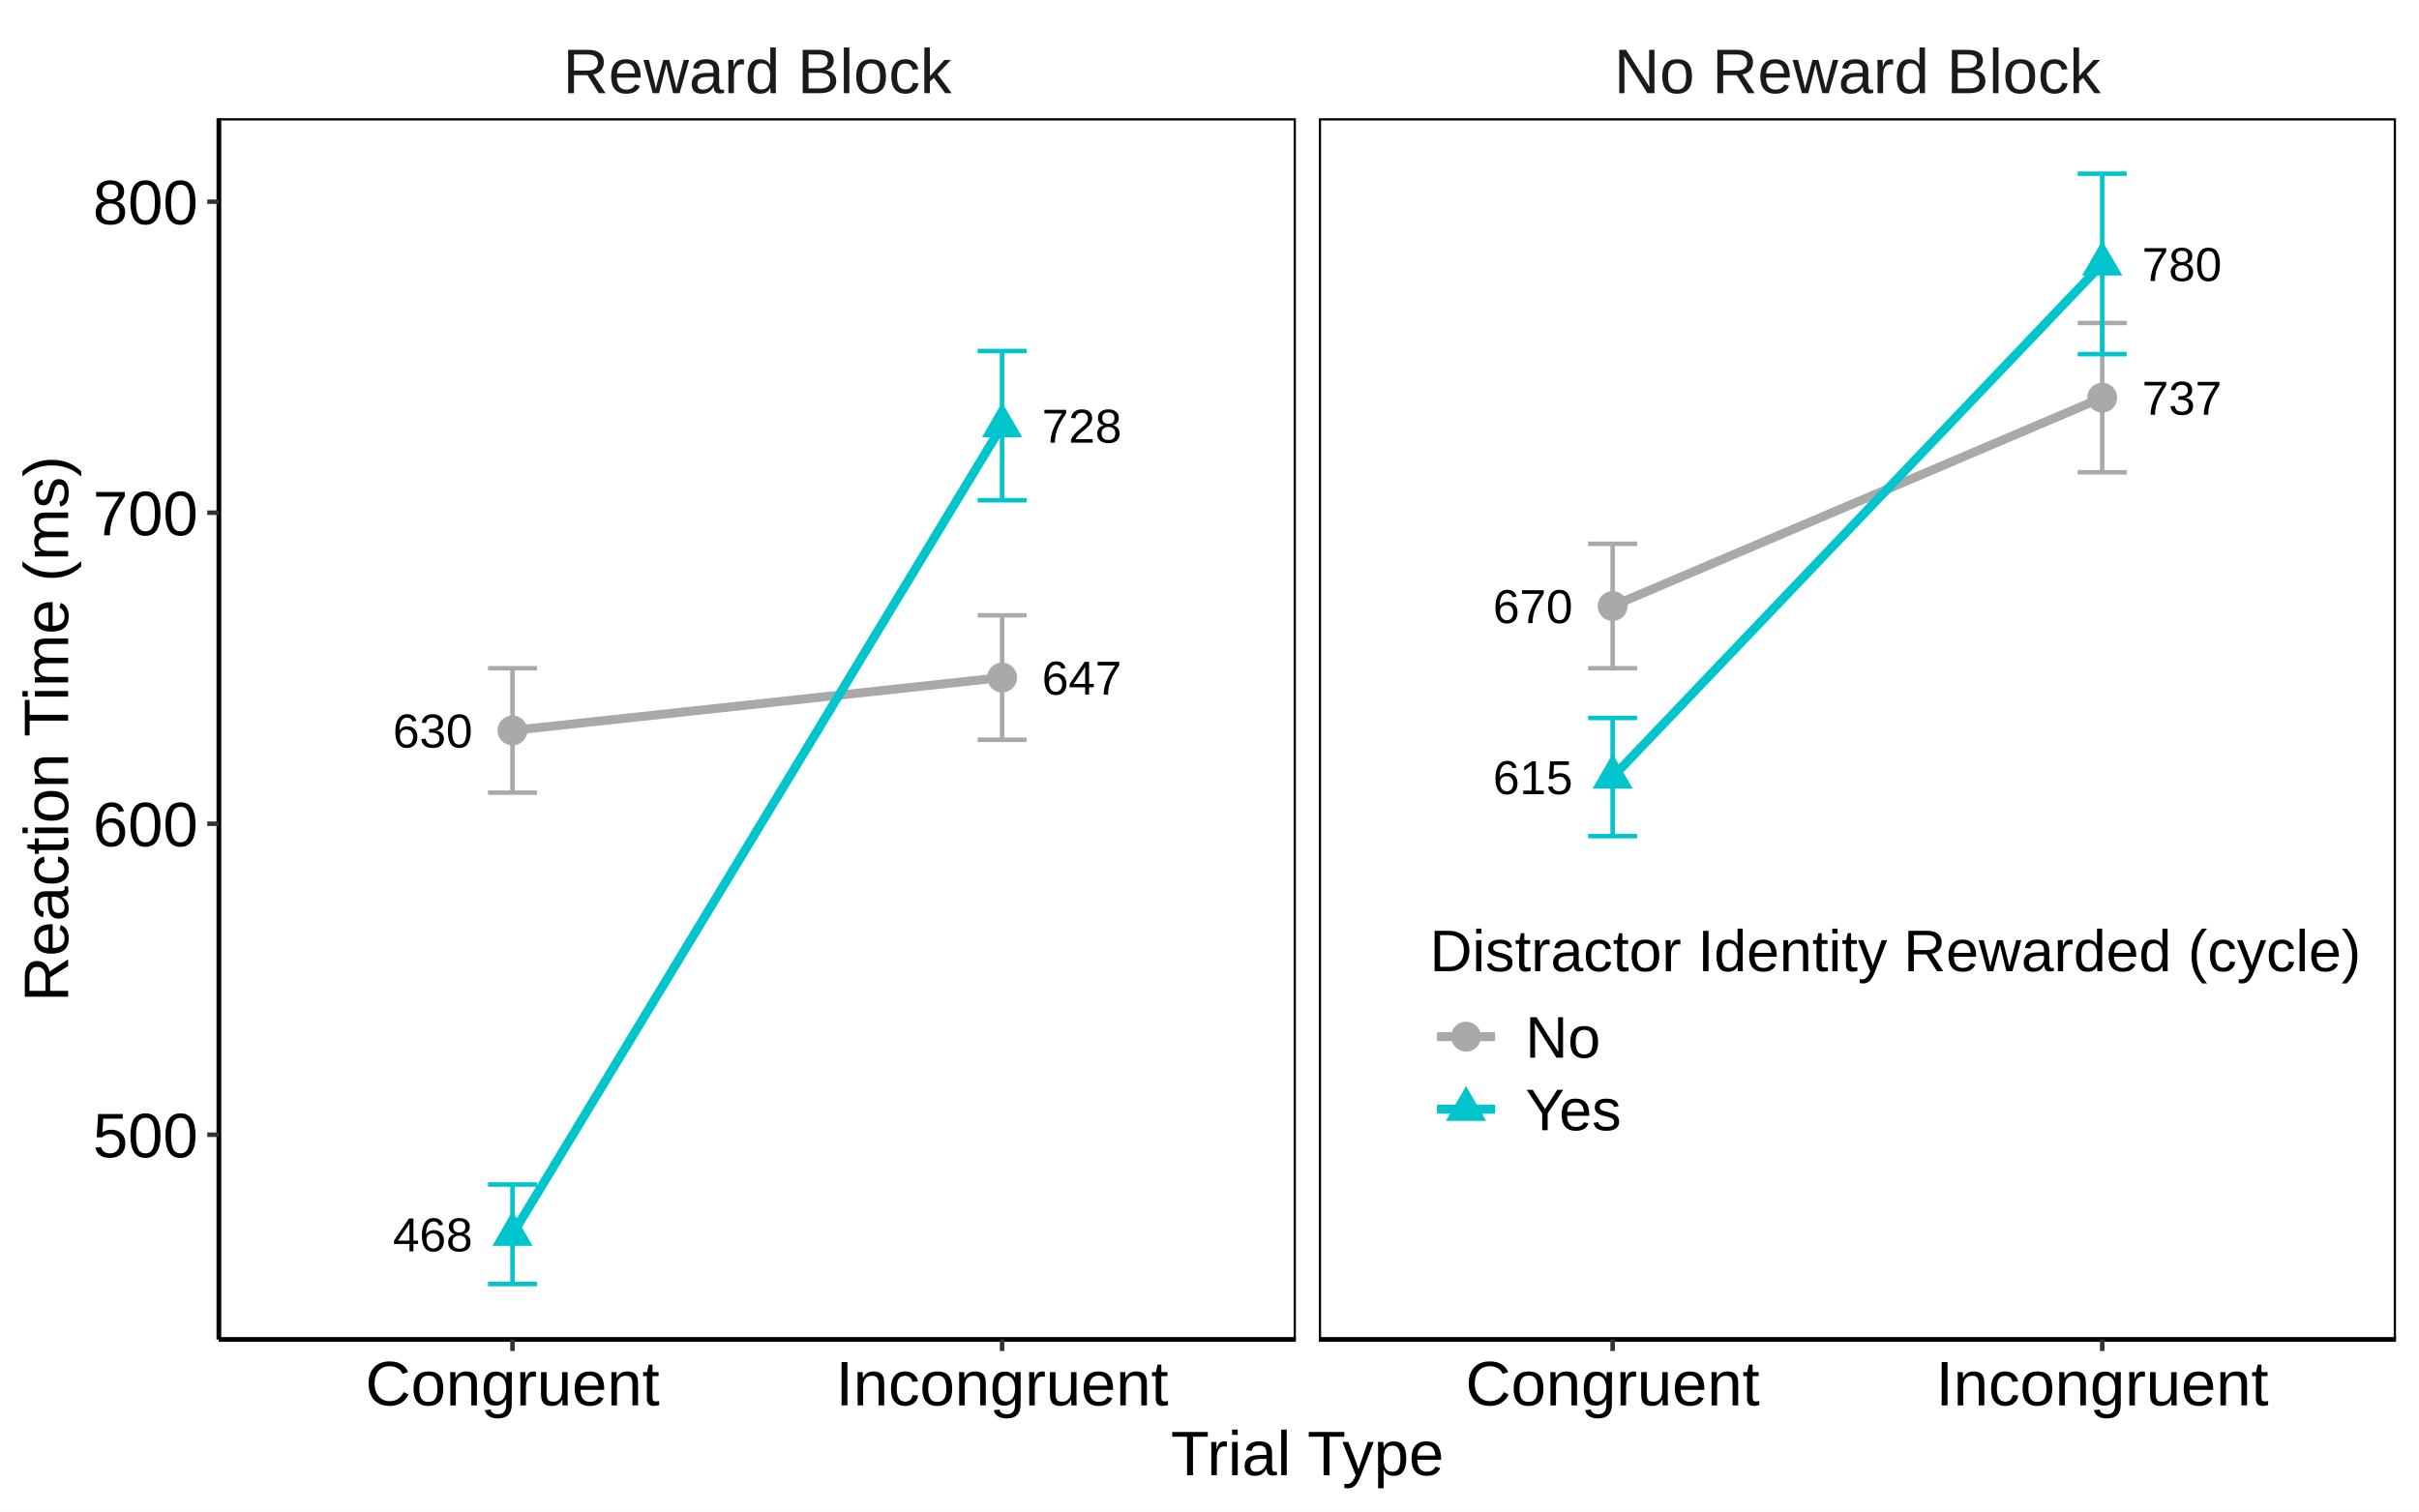
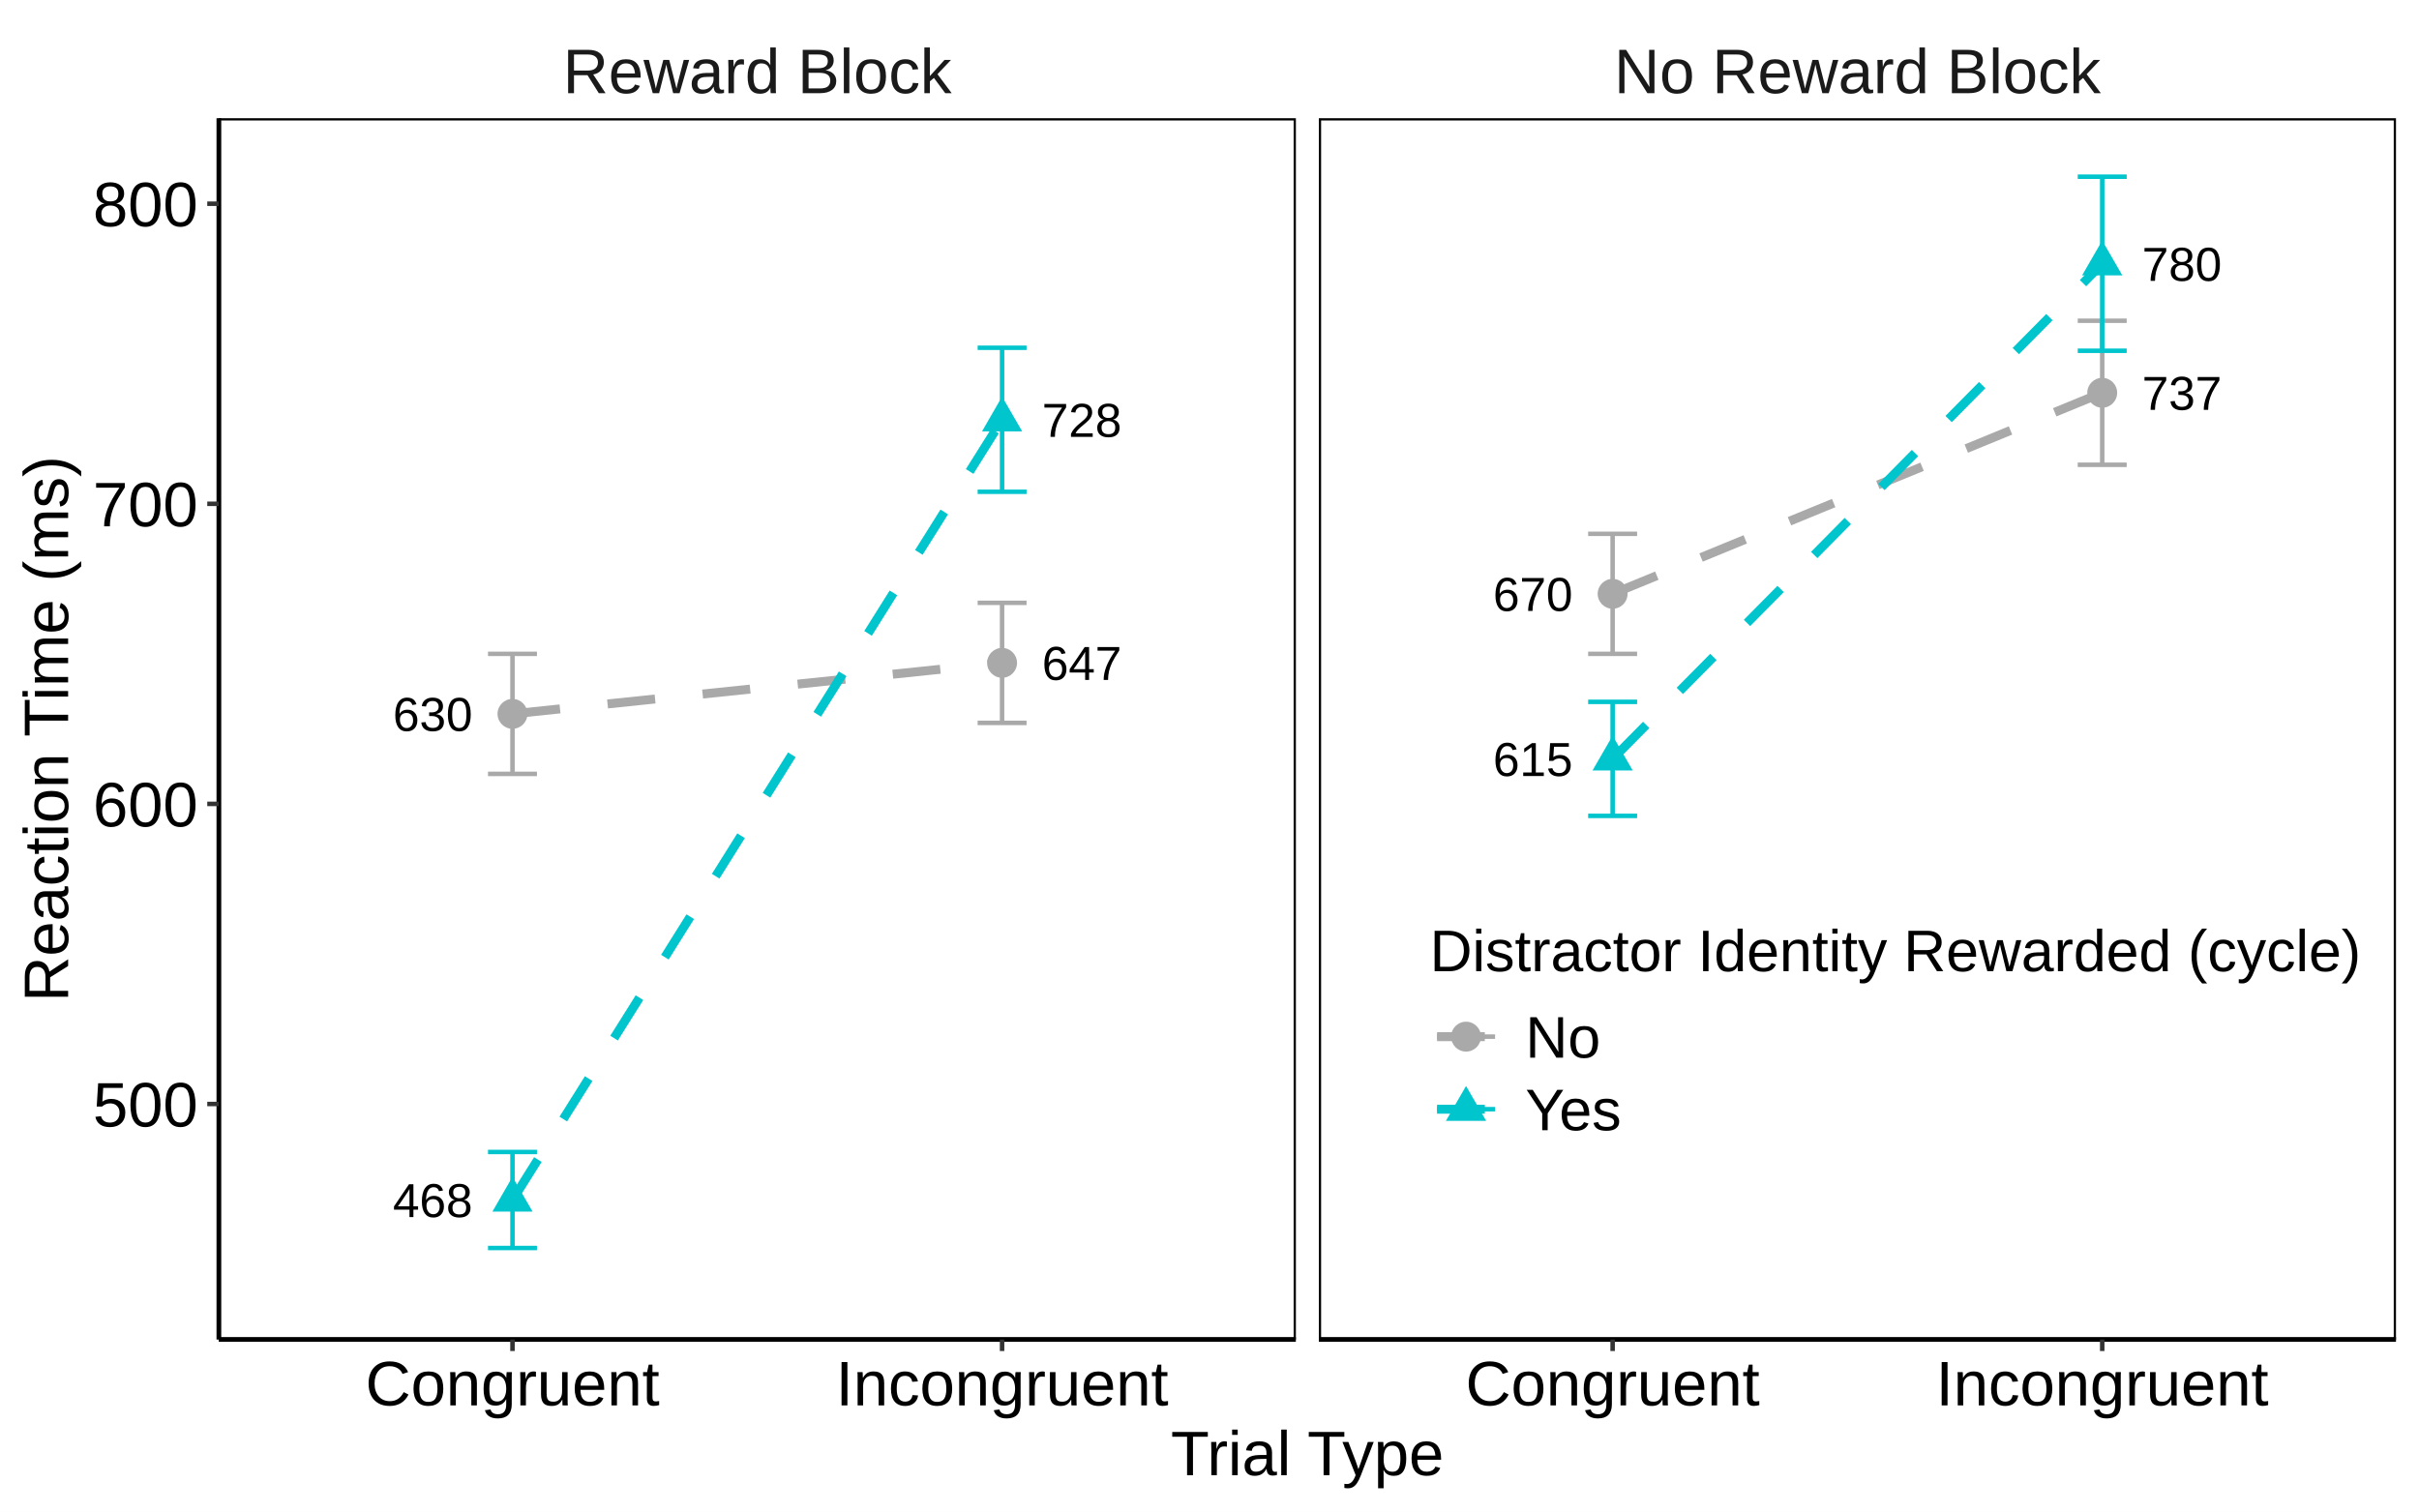
<svg xmlns="http://www.w3.org/2000/svg" width="576.00pt" height="360.00pt" viewBox="0 0 576.00 360.00">
  <g class="svglite">
    <defs>
      <style type="text/css">
    .svglite line, .svglite polyline, .svglite polygon, .svglite path, .svglite rect, .svglite circle {
      fill: none;
      stroke: #000000;
      stroke-linecap: round;
      stroke-linejoin: round;
      stroke-miterlimit: 10.00;
    }
    .svglite text {
      white-space: pre;
    }
    .svglite g.glyphgroup path {
      fill: inherit;
      stroke: none;
    }
  </style>
    </defs>
    <rect width="100%" height="100%" style="stroke: none; fill: #FFFFFF;" />
    <defs>
      <clipPath id="cpMC4wMHw1NzYuMDB8MC4wMHwzNjAuMDA=">
        <rect x="0.00" y="0.00" width="576.00" height="360.00" />
      </clipPath>
    </defs>
    <g clip-path="url(#cpMC4wMHw1NzYuMDB8MC4wMHwzNjAuMDA=)">
      <rect x="0.00" y="0.00" width="576.00" height="360.00" style="stroke-width: 1.07; stroke: #FFFFFF; fill: #FFFFFF;" />
    </g>
    <defs>
      <clipPath id="cpNTIuMDl8MzA4LjU2fDI4LjE1fDMxOS4wNA==">
        <rect x="52.09" y="28.15" width="256.48" height="290.89" />
      </clipPath>
    </defs>
    <g clip-path="url(#cpNTIuMDl8MzA4LjU2fDI4LjE1fDMxOS4wNA==)">
      <rect x="52.09" y="28.15" width="256.48" height="290.89" style="stroke-width: 1.07; stroke: none; fill: #FFFFFF;" />
-       <circle cx="122.03" cy="173.97" r="3.56" style="stroke-width: 0.71; stroke: none; fill: #A9A9A9;" />
-       <circle cx="238.61" cy="161.37" r="3.56" style="stroke-width: 0.71; stroke: none; fill: #A9A9A9;" />
-       <polygon points="122.03,288.44 126.82,296.73 117.25,296.73 " style="stroke-width: 0.71; stroke: none; fill: #00C5CD;" />
-       <polygon points="238.61,95.84 243.40,104.14 233.83,104.14 " style="stroke-width: 0.71; stroke: none; fill: #00C5CD;" />
-       <polyline points="122.03,173.97 238.61,161.37 " style="stroke-width: 2.13; stroke: #A9A9A9; stroke-linecap: butt;" />
-       <polyline points="122.03,293.97 238.61,101.37 " style="stroke-width: 2.13; stroke: #00C5CD; stroke-linecap: butt;" />
-       <polyline points="116.20,159.15 127.86,159.15 " style="stroke-width: 1.07; stroke: #A9A9A9; stroke-linecap: butt;" />
-       <polyline points="122.03,159.15 122.03,188.78 " style="stroke-width: 1.07; stroke: #A9A9A9; stroke-linecap: butt;" />
-       <polyline points="116.20,188.78 127.86,188.78 " style="stroke-width: 1.07; stroke: #A9A9A9; stroke-linecap: butt;" />
-       <polyline points="232.79,146.56 244.44,146.56 " style="stroke-width: 1.07; stroke: #A9A9A9; stroke-linecap: butt;" />
-       <polyline points="238.61,146.56 238.61,176.19 " style="stroke-width: 1.07; stroke: #A9A9A9; stroke-linecap: butt;" />
-       <polyline points="232.79,176.19 244.44,176.19 " style="stroke-width: 1.07; stroke: #A9A9A9; stroke-linecap: butt;" />
-       <polyline points="116.20,282.12 127.86,282.12 " style="stroke-width: 1.07; stroke: #00C5CD; stroke-linecap: butt;" />
-       <polyline points="122.03,282.12 122.03,305.82 " style="stroke-width: 1.07; stroke: #00C5CD; stroke-linecap: butt;" />
-       <polyline points="116.20,305.82 127.86,305.82 " style="stroke-width: 1.07; stroke: #00C5CD; stroke-linecap: butt;" />
-       <polyline points="232.79,83.60 244.44,83.60 " style="stroke-width: 1.07; stroke: #00C5CD; stroke-linecap: butt;" />
-       <polyline points="238.61,83.60 238.61,119.15 " style="stroke-width: 1.07; stroke: #00C5CD; stroke-linecap: butt;" />
-       <polyline points="232.79,119.15 244.44,119.15 " style="stroke-width: 1.07; stroke: #00C5CD; stroke-linecap: butt;" />
-       <text x="112.54" y="178.04" text-anchor="end" style="font-size: 11.38px; font-family: &quot;Arial&quot;;" textLength="18.98px" lengthAdjust="spacingAndGlyphs">630</text>
-       <text x="248.11" y="165.45" style="font-size: 11.38px; font-family: &quot;Arial&quot;;" textLength="18.98px" lengthAdjust="spacingAndGlyphs">647</text>
-       <text x="112.54" y="298.04" text-anchor="end" style="font-size: 11.38px; font-family: &quot;Arial&quot;;" textLength="18.98px" lengthAdjust="spacingAndGlyphs">468</text>
-       <text x="248.11" y="105.44" style="font-size: 11.38px; font-family: &quot;Arial&quot;;" textLength="18.98px" lengthAdjust="spacingAndGlyphs">728</text>
+       <circle cx="122.03" cy="170.02" r="3.56" style="stroke-width: 0.71; stroke: none; fill: #A9A9A9;" />
+       <circle cx="238.61" cy="157.87" r="3.56" style="stroke-width: 0.71; stroke: none; fill: #A9A9A9;" />
+       <polygon points="122.03,280.28 126.82,288.57 117.25,288.57 " style="stroke-width: 0.71; stroke: none; fill: #00C5CD;" />
+       <polygon points="238.61,94.45 243.40,102.74 233.83,102.74 " style="stroke-width: 0.71; stroke: none; fill: #00C5CD;" />
+       <polyline points="122.03,170.02 238.61,157.87 " style="stroke-width: 2.13; stroke: #A9A9A9; stroke-dasharray: 11.38,11.38; stroke-linecap: butt;" />
+       <polyline points="122.03,285.81 238.61,99.98 " style="stroke-width: 2.13; stroke: #00C5CD; stroke-dasharray: 11.38,11.38; stroke-linecap: butt;" />
+       <polyline points="116.20,155.73 127.86,155.73 " style="stroke-width: 1.07; stroke: #A9A9A9; stroke-linecap: butt;" />
+       <polyline points="122.03,155.73 122.03,184.32 " style="stroke-width: 1.07; stroke: #A9A9A9; stroke-linecap: butt;" />
+       <polyline points="116.20,184.32 127.86,184.32 " style="stroke-width: 1.07; stroke: #A9A9A9; stroke-linecap: butt;" />
+       <polyline points="232.79,143.58 244.44,143.58 " style="stroke-width: 1.07; stroke: #A9A9A9; stroke-linecap: butt;" />
+       <polyline points="238.61,143.58 238.61,172.17 " style="stroke-width: 1.07; stroke: #A9A9A9; stroke-linecap: butt;" />
+       <polyline points="232.79,172.17 244.44,172.17 " style="stroke-width: 1.07; stroke: #A9A9A9; stroke-linecap: butt;" />
+       <polyline points="116.20,274.37 127.86,274.37 " style="stroke-width: 1.07; stroke: #00C5CD; stroke-linecap: butt;" />
+       <polyline points="122.03,274.37 122.03,297.24 " style="stroke-width: 1.07; stroke: #00C5CD; stroke-linecap: butt;" />
+       <polyline points="116.20,297.24 127.86,297.24 " style="stroke-width: 1.07; stroke: #00C5CD; stroke-linecap: butt;" />
+       <polyline points="232.79,82.83 244.44,82.83 " style="stroke-width: 1.07; stroke: #00C5CD; stroke-linecap: butt;" />
+       <polyline points="238.61,82.83 238.61,117.13 " style="stroke-width: 1.07; stroke: #00C5CD; stroke-linecap: butt;" />
+       <polyline points="232.79,117.13 244.44,117.13 " style="stroke-width: 1.07; stroke: #00C5CD; stroke-linecap: butt;" />
+       <text x="112.54" y="174.09" text-anchor="end" style="font-size: 11.38px; font-family: &quot;Arial&quot;;" textLength="18.98px" lengthAdjust="spacingAndGlyphs">630</text>
+       <text x="248.11" y="161.94" style="font-size: 11.38px; font-family: &quot;Arial&quot;;" textLength="18.98px" lengthAdjust="spacingAndGlyphs">647</text>
+       <text x="112.54" y="289.88" text-anchor="end" style="font-size: 11.38px; font-family: &quot;Arial&quot;;" textLength="18.98px" lengthAdjust="spacingAndGlyphs">468</text>
+       <text x="248.11" y="104.05" style="font-size: 11.38px; font-family: &quot;Arial&quot;;" textLength="18.98px" lengthAdjust="spacingAndGlyphs">728</text>
      <rect x="52.09" y="28.15" width="256.48" height="290.89" style="stroke-width: 1.07;" />
    </g>
    <g clip-path="url(#cpMC4wMHw1NzYuMDB8MC4wMHwzNjAuMDA=)">
</g>
    <defs>
      <clipPath id="cpMzE0LjA0fDU3MC41MnwyOC4xNXwzMTkuMDQ=">
        <rect x="314.04" y="28.15" width="256.48" height="290.89" />
      </clipPath>
    </defs>
    <g clip-path="url(#cpMzE0LjA0fDU3MC41MnwyOC4xNXwzMTkuMDQ=)">
      <rect x="314.04" y="28.15" width="256.48" height="290.89" style="stroke-width: 1.07; stroke: none; fill: #FFFFFF;" />
-       <circle cx="383.99" cy="144.34" r="3.56" style="stroke-width: 0.71; stroke: none; fill: #A9A9A9;" />
-       <circle cx="500.57" cy="94.71" r="3.56" style="stroke-width: 0.71; stroke: none; fill: #A9A9A9;" />
-       <polygon points="383.99,179.55 388.78,187.84 379.20,187.84 " style="stroke-width: 0.71; stroke: none; fill: #00C5CD;" />
-       <polygon points="500.57,57.33 505.36,65.62 495.78,65.62 " style="stroke-width: 0.71; stroke: none; fill: #00C5CD;" />
-       <polyline points="383.99,144.34 500.57,94.71 " style="stroke-width: 2.13; stroke: #A9A9A9; stroke-linecap: butt;" />
-       <polyline points="383.99,185.08 500.57,62.85 " style="stroke-width: 2.13; stroke: #00C5CD; stroke-linecap: butt;" />
-       <polyline points="378.16,129.52 389.82,129.52 " style="stroke-width: 1.07; stroke: #A9A9A9; stroke-linecap: butt;" />
-       <polyline points="383.99,129.52 383.99,159.15 " style="stroke-width: 1.07; stroke: #A9A9A9; stroke-linecap: butt;" />
-       <polyline points="378.16,159.15 389.82,159.15 " style="stroke-width: 1.07; stroke: #A9A9A9; stroke-linecap: butt;" />
-       <polyline points="494.74,76.93 506.40,76.93 " style="stroke-width: 1.07; stroke: #A9A9A9; stroke-linecap: butt;" />
-       <polyline points="500.57,76.93 500.57,112.48 " style="stroke-width: 1.07; stroke: #A9A9A9; stroke-linecap: butt;" />
-       <polyline points="494.74,112.48 506.40,112.48 " style="stroke-width: 1.07; stroke: #A9A9A9; stroke-linecap: butt;" />
-       <polyline points="378.16,171.00 389.82,171.00 " style="stroke-width: 1.07; stroke: #00C5CD; stroke-linecap: butt;" />
-       <polyline points="383.99,171.00 383.99,199.15 " style="stroke-width: 1.07; stroke: #00C5CD; stroke-linecap: butt;" />
-       <polyline points="378.16,199.15 389.82,199.15 " style="stroke-width: 1.07; stroke: #00C5CD; stroke-linecap: butt;" />
-       <polyline points="494.74,41.37 506.40,41.37 " style="stroke-width: 1.07; stroke: #00C5CD; stroke-linecap: butt;" />
-       <polyline points="500.57,41.37 500.57,84.34 " style="stroke-width: 1.07; stroke: #00C5CD; stroke-linecap: butt;" />
-       <polyline points="494.74,84.34 506.40,84.34 " style="stroke-width: 1.07; stroke: #00C5CD; stroke-linecap: butt;" />
-       <text x="374.50" y="148.41" text-anchor="end" style="font-size: 11.38px; font-family: &quot;Arial&quot;;" textLength="18.98px" lengthAdjust="spacingAndGlyphs">670</text>
-       <text x="510.06" y="98.78" style="font-size: 11.38px; font-family: &quot;Arial&quot;;" textLength="18.98px" lengthAdjust="spacingAndGlyphs">737</text>
-       <text x="374.50" y="189.15" text-anchor="end" style="font-size: 11.38px; font-family: &quot;Arial&quot;;" textLength="18.98px" lengthAdjust="spacingAndGlyphs">615</text>
-       <text x="510.06" y="66.93" style="font-size: 11.38px; font-family: &quot;Arial&quot;;" textLength="18.98px" lengthAdjust="spacingAndGlyphs">780</text>
+       <circle cx="383.99" cy="141.43" r="3.56" style="stroke-width: 0.71; stroke: none; fill: #A9A9A9;" />
+       <circle cx="500.57" cy="93.55" r="3.56" style="stroke-width: 0.71; stroke: none; fill: #A9A9A9;" />
+       <polygon points="383.99,175.21 388.78,183.51 379.20,183.51 " style="stroke-width: 0.71; stroke: none; fill: #00C5CD;" />
+       <polygon points="500.57,57.29 505.36,65.58 495.78,65.58 " style="stroke-width: 0.71; stroke: none; fill: #00C5CD;" />
+       <polyline points="383.99,141.43 500.57,93.55 " style="stroke-width: 2.13; stroke: #A9A9A9; stroke-dasharray: 11.38,11.38; stroke-linecap: butt;" />
+       <polyline points="383.99,180.74 500.57,62.81 " style="stroke-width: 2.13; stroke: #00C5CD; stroke-dasharray: 11.38,11.38; stroke-linecap: butt;" />
+       <polyline points="378.16,127.14 389.82,127.14 " style="stroke-width: 1.07; stroke: #A9A9A9; stroke-linecap: butt;" />
+       <polyline points="383.99,127.14 383.99,155.73 " style="stroke-width: 1.07; stroke: #A9A9A9; stroke-linecap: butt;" />
+       <polyline points="378.16,155.73 389.82,155.73 " style="stroke-width: 1.07; stroke: #A9A9A9; stroke-linecap: butt;" />
+       <polyline points="494.74,76.39 506.40,76.39 " style="stroke-width: 1.07; stroke: #A9A9A9; stroke-linecap: butt;" />
+       <polyline points="500.57,76.39 500.57,110.70 " style="stroke-width: 1.07; stroke: #A9A9A9; stroke-linecap: butt;" />
+       <polyline points="494.74,110.70 506.40,110.70 " style="stroke-width: 1.07; stroke: #A9A9A9; stroke-linecap: butt;" />
+       <polyline points="378.16,167.16 389.82,167.16 " style="stroke-width: 1.07; stroke: #00C5CD; stroke-linecap: butt;" />
+       <polyline points="383.99,167.16 383.99,194.32 " style="stroke-width: 1.07; stroke: #00C5CD; stroke-linecap: butt;" />
+       <polyline points="378.16,194.32 389.82,194.32 " style="stroke-width: 1.07; stroke: #00C5CD; stroke-linecap: butt;" />
+       <polyline points="494.74,42.09 506.40,42.09 " style="stroke-width: 1.07; stroke: #00C5CD; stroke-linecap: butt;" />
+       <polyline points="500.57,42.09 500.57,83.54 " style="stroke-width: 1.07; stroke: #00C5CD; stroke-linecap: butt;" />
+       <polyline points="494.74,83.54 506.40,83.54 " style="stroke-width: 1.07; stroke: #00C5CD; stroke-linecap: butt;" />
+       <text x="374.50" y="145.51" text-anchor="end" style="font-size: 11.38px; font-family: &quot;Arial&quot;;" textLength="18.98px" lengthAdjust="spacingAndGlyphs">670</text>
+       <text x="510.06" y="97.62" style="font-size: 11.38px; font-family: &quot;Arial&quot;;" textLength="18.98px" lengthAdjust="spacingAndGlyphs">737</text>
+       <text x="374.50" y="184.82" text-anchor="end" style="font-size: 11.38px; font-family: &quot;Arial&quot;;" textLength="18.98px" lengthAdjust="spacingAndGlyphs">615</text>
+       <text x="510.06" y="66.89" style="font-size: 11.38px; font-family: &quot;Arial&quot;;" textLength="18.98px" lengthAdjust="spacingAndGlyphs">780</text>
      <rect x="314.04" y="28.15" width="256.48" height="290.89" style="stroke-width: 1.07;" />
    </g>
    <g clip-path="url(#cpMC4wMHw1NzYuMDB8MC4wMHwzNjAuMDA=)">
</g>
    <defs>
      <clipPath id="cpNTIuMDl8MzA4LjU2fDUuNDh8MjguMTU=">
        <rect x="52.09" y="5.48" width="256.48" height="22.67" />
      </clipPath>
    </defs>
    <g clip-path="url(#cpNTIuMDl8MzA4LjU2fDUuNDh8MjguMTU=)">
      <text x="180.32" y="22.19" text-anchor="middle" style="font-size: 15.00px;fill: #1A1A1A; font-family: &quot;Arial&quot;;" textLength="92.53px" lengthAdjust="spacingAndGlyphs">Reward Block</text>
    </g>
    <g clip-path="url(#cpMC4wMHw1NzYuMDB8MC4wMHwzNjAuMDA=)">
</g>
    <defs>
      <clipPath id="cpMzE0LjA0fDU3MC41Mnw1LjQ4fDI4LjE1">
        <rect x="314.04" y="5.48" width="256.48" height="22.67" />
      </clipPath>
    </defs>
    <g clip-path="url(#cpMzE0LjA0fDU3MC41Mnw1LjQ4fDI4LjE1)">
      <text x="442.28" y="22.19" text-anchor="middle" style="font-size: 15.00px;fill: #1A1A1A; font-family: &quot;Arial&quot;;" textLength="115.88px" lengthAdjust="spacingAndGlyphs">No Reward Block</text>
    </g>
    <g clip-path="url(#cpMC4wMHw1NzYuMDB8MC4wMHwzNjAuMDA=)">
      <polyline points="52.09,319.04 308.56,319.04 " style="stroke-width: 1.07; stroke-linecap: butt;" />
      <polyline points="122.03,321.78 122.03,319.04 " style="stroke-width: 1.07; stroke: #333333; stroke-linecap: butt;" />
      <polyline points="238.61,321.78 238.61,319.04 " style="stroke-width: 1.07; stroke: #333333; stroke-linecap: butt;" />
      <text x="122.03" y="334.72" text-anchor="middle" style="font-size: 15.00px; font-family: &quot;Arial&quot;;" textLength="70.06px" lengthAdjust="spacingAndGlyphs">Congruent</text>
      <text x="238.61" y="334.72" text-anchor="middle" style="font-size: 15.00px; font-family: &quot;Arial&quot;;" textLength="79.25px" lengthAdjust="spacingAndGlyphs">Incongruent</text>
      <polyline points="314.04,319.04 570.52,319.04 " style="stroke-width: 1.07; stroke-linecap: butt;" />
      <polyline points="383.99,321.78 383.99,319.04 " style="stroke-width: 1.07; stroke: #333333; stroke-linecap: butt;" />
      <polyline points="500.57,321.78 500.57,319.04 " style="stroke-width: 1.07; stroke: #333333; stroke-linecap: butt;" />
      <text x="383.99" y="334.72" text-anchor="middle" style="font-size: 15.00px; font-family: &quot;Arial&quot;;" textLength="70.06px" lengthAdjust="spacingAndGlyphs">Congruent</text>
      <text x="500.57" y="334.72" text-anchor="middle" style="font-size: 15.00px; font-family: &quot;Arial&quot;;" textLength="79.25px" lengthAdjust="spacingAndGlyphs">Incongruent</text>
      <polyline points="52.09,319.04 52.09,28.15 " style="stroke-width: 1.07; stroke-linecap: butt;" />
-       <text x="47.15" y="275.64" text-anchor="end" style="font-size: 15.00px; font-family: &quot;Arial&quot;;" textLength="25.03px" lengthAdjust="spacingAndGlyphs">500</text>
-       <text x="47.15" y="201.56" text-anchor="end" style="font-size: 15.00px; font-family: &quot;Arial&quot;;" textLength="25.03px" lengthAdjust="spacingAndGlyphs">600</text>
-       <text x="47.15" y="127.49" text-anchor="end" style="font-size: 15.00px; font-family: &quot;Arial&quot;;" textLength="25.03px" lengthAdjust="spacingAndGlyphs">700</text>
-       <text x="47.15" y="53.41" text-anchor="end" style="font-size: 15.00px; font-family: &quot;Arial&quot;;" textLength="25.03px" lengthAdjust="spacingAndGlyphs">800</text>
-       <polyline points="49.35,270.26 52.09,270.26 " style="stroke-width: 1.07; stroke: #333333; stroke-linecap: butt;" />
-       <polyline points="49.35,196.19 52.09,196.19 " style="stroke-width: 1.07; stroke: #333333; stroke-linecap: butt;" />
-       <polyline points="49.35,122.11 52.09,122.11 " style="stroke-width: 1.07; stroke: #333333; stroke-linecap: butt;" />
-       <polyline points="49.35,48.04 52.09,48.04 " style="stroke-width: 1.07; stroke: #333333; stroke-linecap: butt;" />
+       <text x="47.15" y="268.31" text-anchor="end" style="font-size: 15.00px; font-family: &quot;Arial&quot;;" textLength="25.03px" lengthAdjust="spacingAndGlyphs">500</text>
+       <text x="47.15" y="196.84" text-anchor="end" style="font-size: 15.00px; font-family: &quot;Arial&quot;;" textLength="25.03px" lengthAdjust="spacingAndGlyphs">600</text>
+       <text x="47.15" y="125.36" text-anchor="end" style="font-size: 15.00px; font-family: &quot;Arial&quot;;" textLength="25.03px" lengthAdjust="spacingAndGlyphs">700</text>
+       <text x="47.15" y="53.89" text-anchor="end" style="font-size: 15.00px; font-family: &quot;Arial&quot;;" textLength="25.03px" lengthAdjust="spacingAndGlyphs">800</text>
+       <polyline points="49.35,262.94 52.09,262.94 " style="stroke-width: 1.07; stroke: #333333; stroke-linecap: butt;" />
+       <polyline points="49.35,191.46 52.09,191.46 " style="stroke-width: 1.07; stroke: #333333; stroke-linecap: butt;" />
+       <polyline points="49.35,119.99 52.09,119.99 " style="stroke-width: 1.07; stroke: #333333; stroke-linecap: butt;" />
+       <polyline points="49.35,48.52 52.09,48.52 " style="stroke-width: 1.07; stroke: #333333; stroke-linecap: butt;" />
      <text x="311.30" y="351.36" text-anchor="middle" style="font-size: 15.00px; font-family: &quot;Arial&quot;;" textLength="65.02px" lengthAdjust="spacingAndGlyphs">Trial Type</text>
      <text transform="translate(16.22,173.60) rotate(-90)" text-anchor="middle" style="font-size: 15.00px; font-family: &quot;Arial&quot;;" textLength="130.05px" lengthAdjust="spacingAndGlyphs">Reaction Time (ms)</text>
      <text x="340.45" y="231.31" style="font-size: 14.00px; font-family: &quot;Arial&quot;;" textLength="221.66px" lengthAdjust="spacingAndGlyphs">Distractor Identity Rewarded (cycle)</text>
      <rect x="340.45" y="238.26" width="17.28" height="17.28" style="stroke-width: 1.07; stroke: none; fill: #FFFFFF;" />
      <circle cx="349.09" cy="246.90" r="3.56" style="stroke-width: 0.71; stroke: none; fill: #A9A9A9;" />
-       <line x1="342.18" y1="246.90" x2="356.00" y2="246.90" style="stroke-width: 2.13; stroke: #A9A9A9; stroke-linecap: butt;" />
+       <line x1="342.18" y1="246.90" x2="356.00" y2="246.90" style="stroke-width: 2.13; stroke: #A9A9A9; stroke-dasharray: 11.38,11.38; stroke-linecap: butt;" />
      <line x1="342.18" y1="246.90" x2="356.00" y2="246.90" style="stroke-width: 1.07; stroke: #A9A9A9; stroke-linecap: butt;" />
      <rect x="340.45" y="255.54" width="17.28" height="17.28" style="stroke-width: 1.07; stroke: none; fill: #FFFFFF;" />
      <polygon points="349.09,258.65 353.88,266.95 344.30,266.95 " style="stroke-width: 0.71; stroke: none; fill: #00C5CD;" />
-       <line x1="342.18" y1="264.18" x2="356.00" y2="264.18" style="stroke-width: 2.13; stroke: #00C5CD; stroke-linecap: butt;" />
+       <line x1="342.18" y1="264.18" x2="356.00" y2="264.18" style="stroke-width: 2.13; stroke: #00C5CD; stroke-dasharray: 11.38,11.38; stroke-linecap: butt;" />
      <line x1="342.18" y1="264.18" x2="356.00" y2="264.18" style="stroke-width: 1.07; stroke: #00C5CD; stroke-linecap: butt;" />
      <text x="363.21" y="251.91" style="font-size: 14.00px; font-family: &quot;Arial&quot;;" textLength="17.89px" lengthAdjust="spacingAndGlyphs">No</text>
      <text x="363.21" y="269.19" style="font-size: 14.00px; font-family: &quot;Arial&quot;;" textLength="22.84px" lengthAdjust="spacingAndGlyphs">Yes</text>
    </g>
  </g>
</svg>
